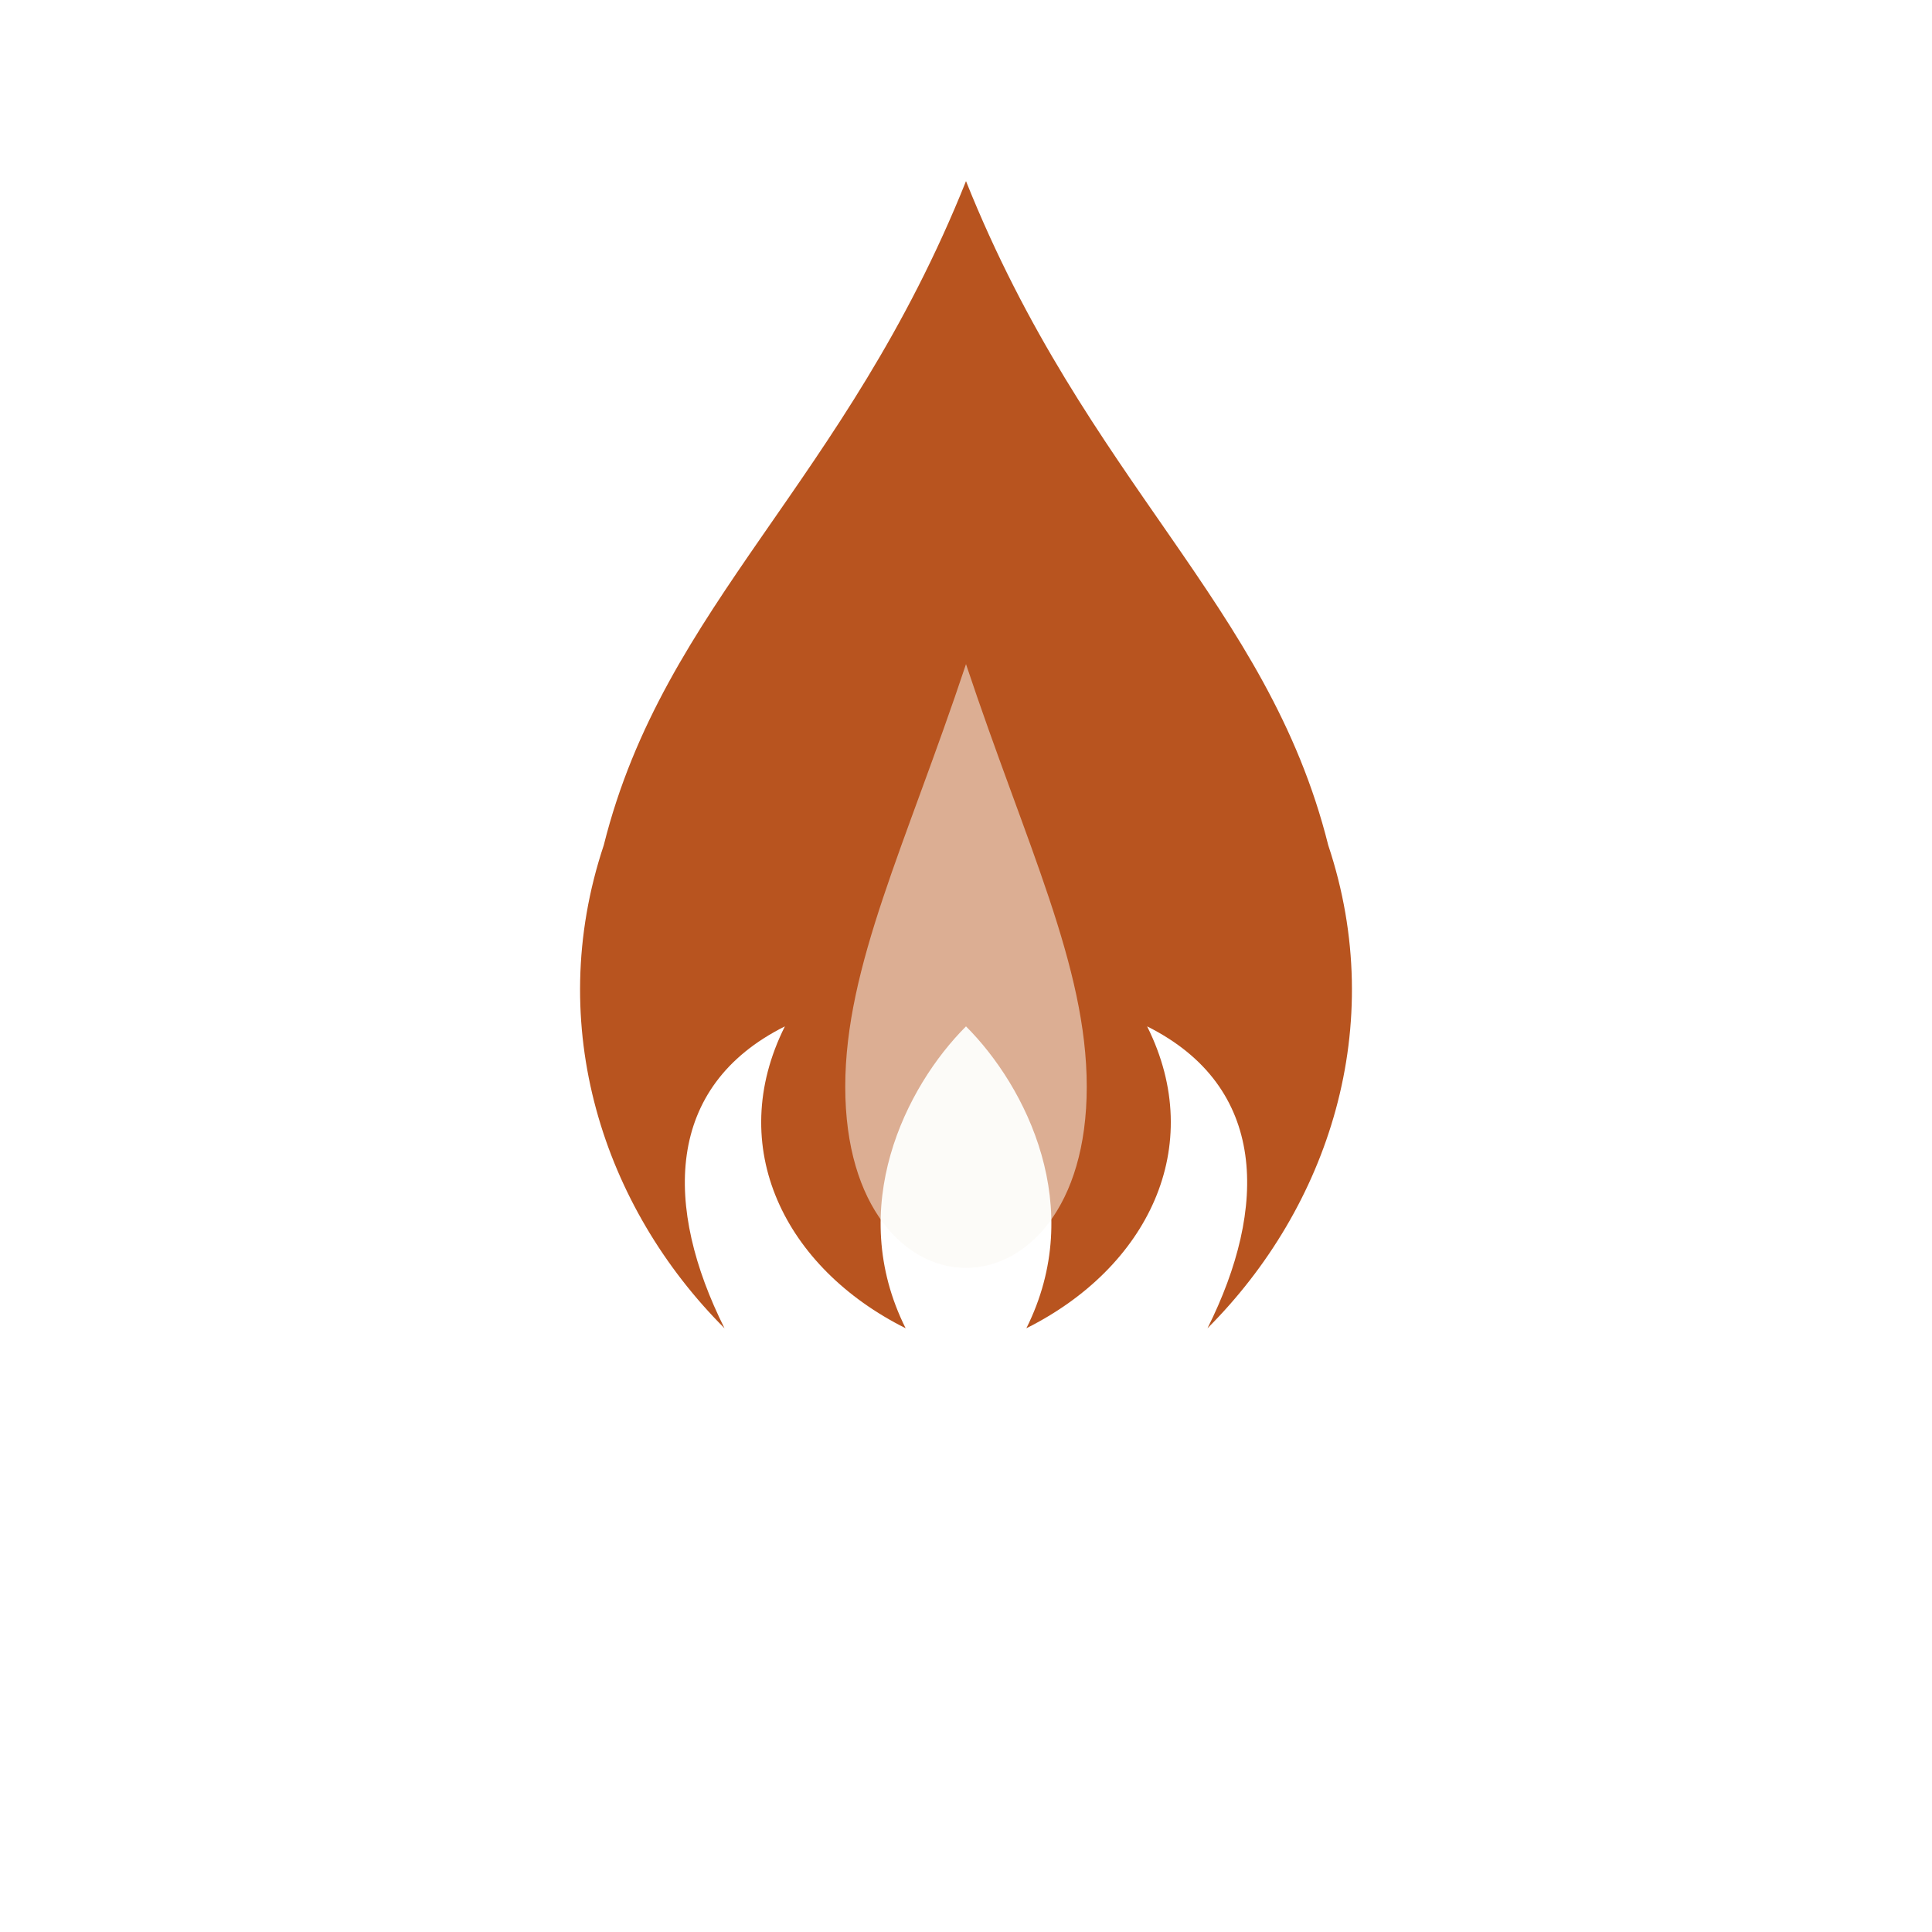
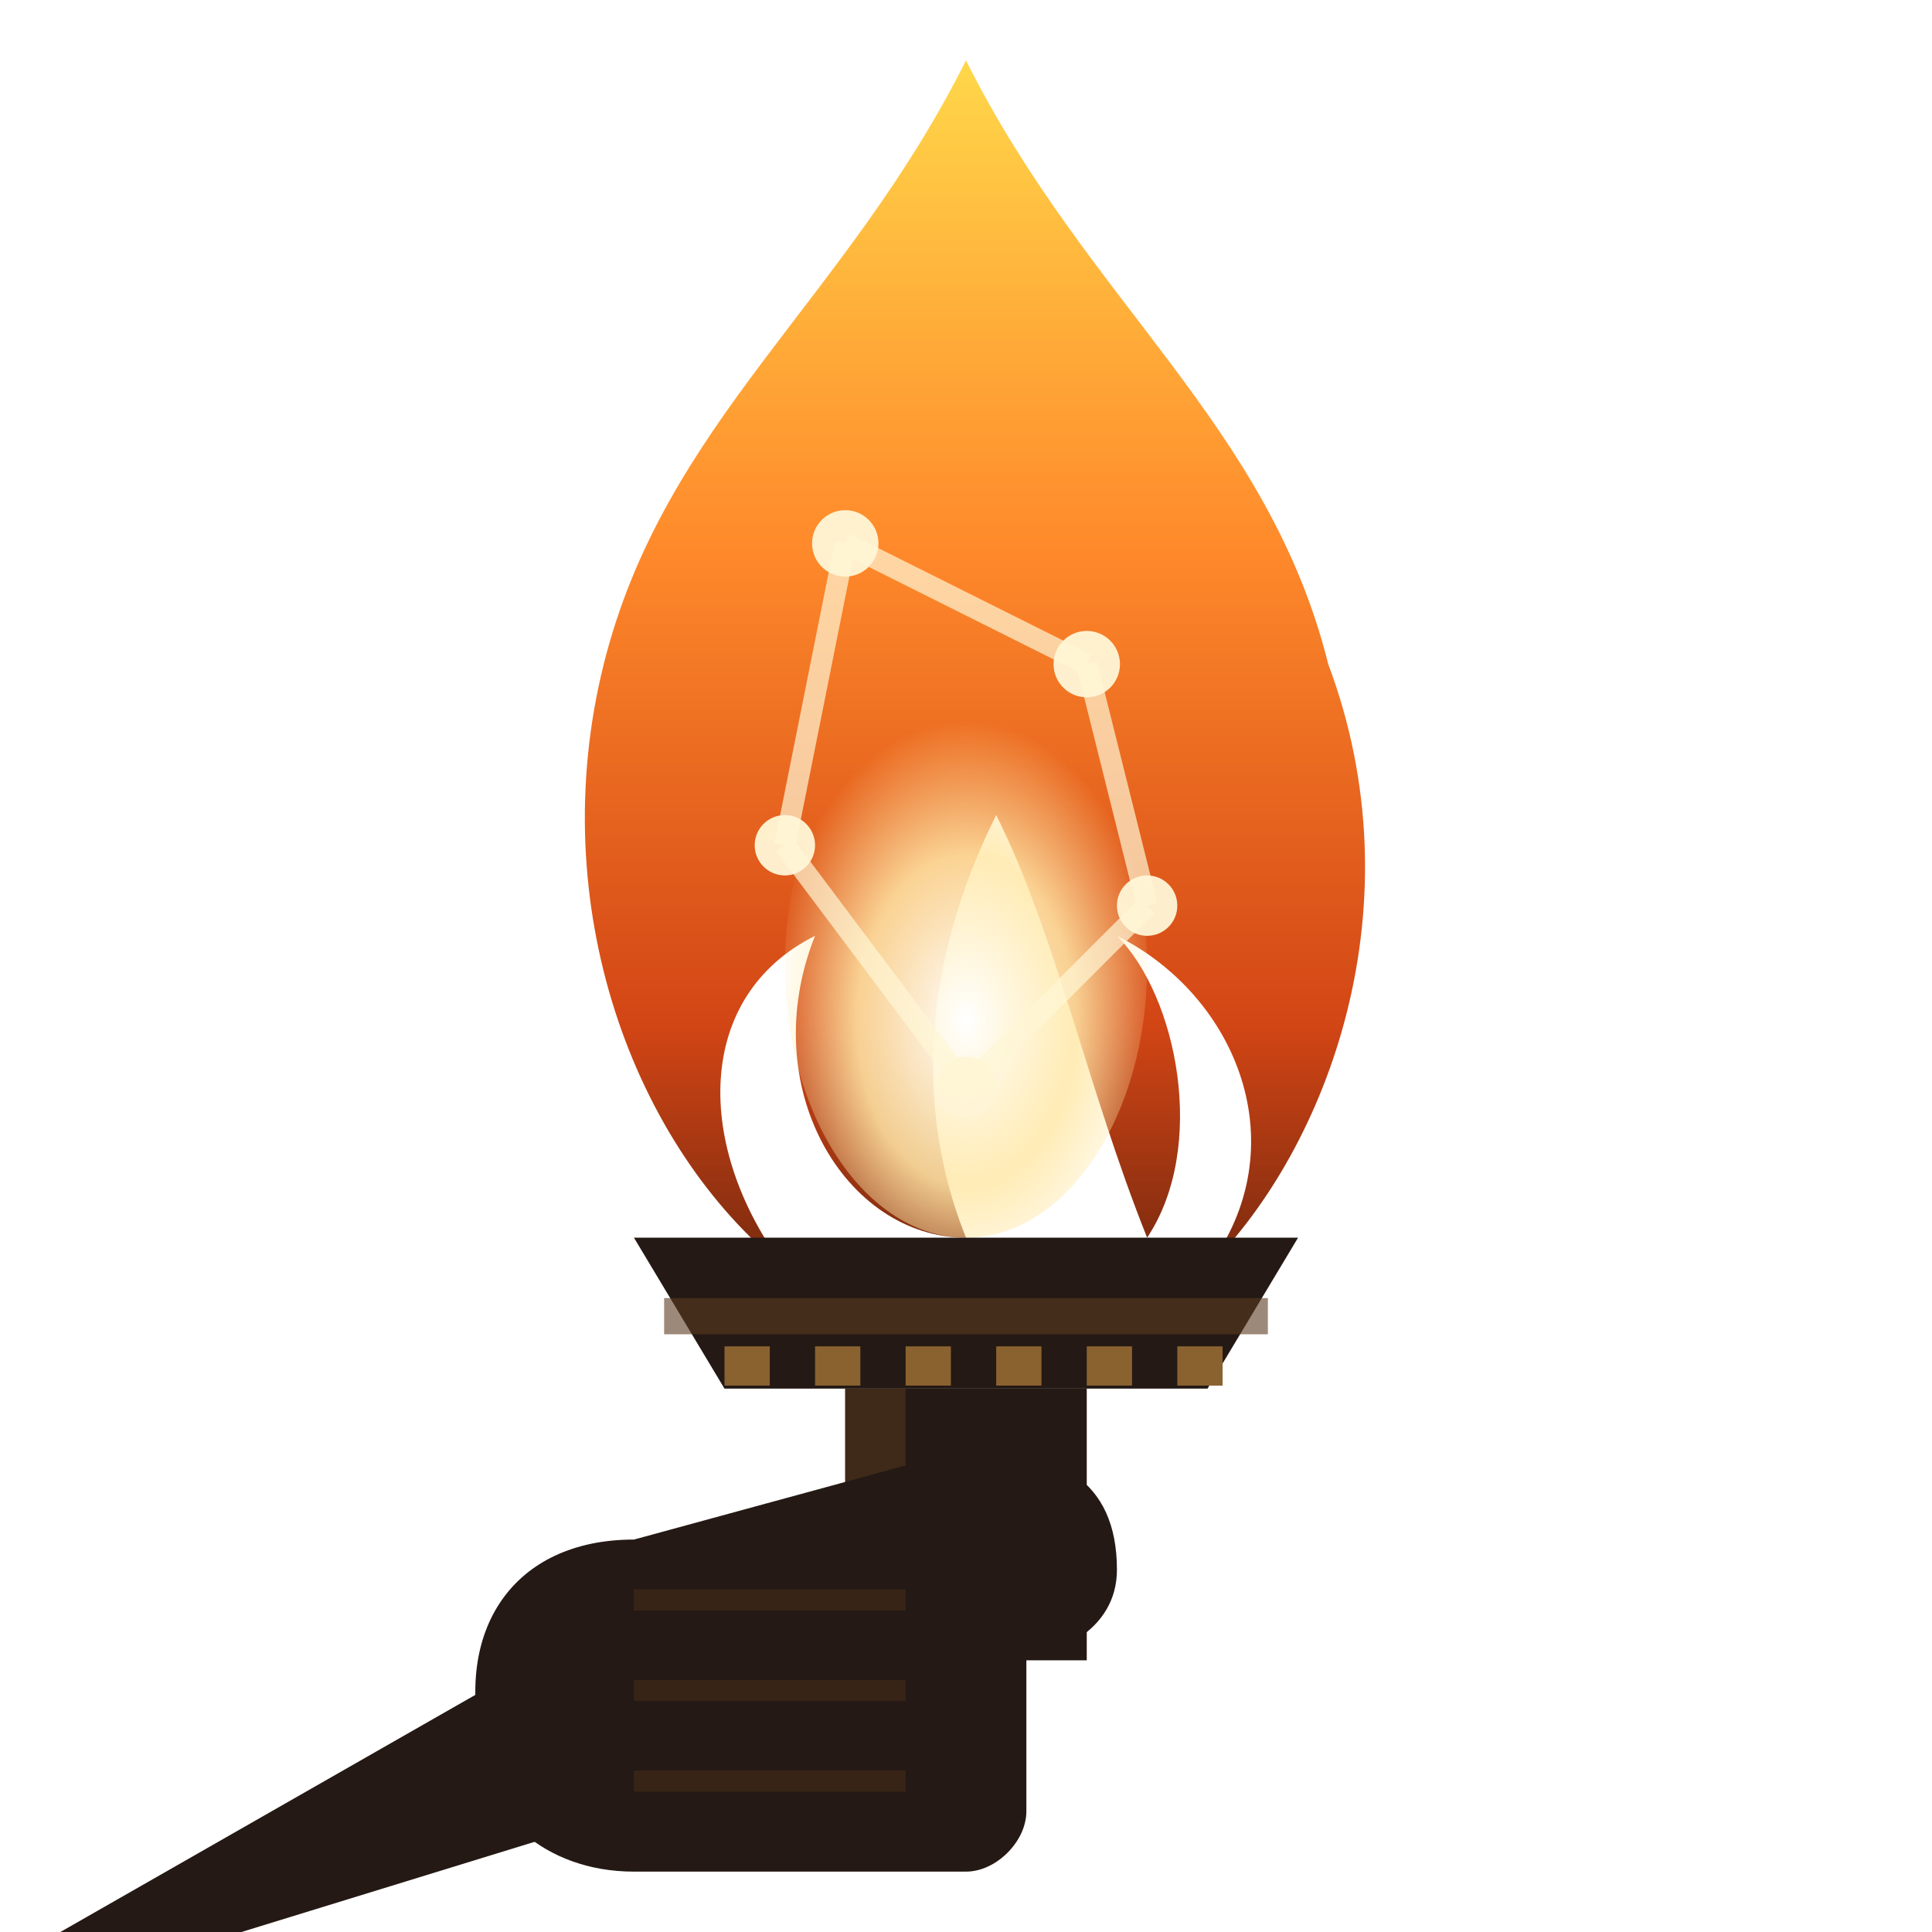
- <svg xmlns="http://www.w3.org/2000/svg" viewBox="0 0 32 32">
-   <path d="M16 3 C 14 8, 11 10, 10 14 C 9 17, 10 20, 12 22 C 11 20, 11 18, 13 17 C 12 19, 13 21, 15 22 C 14 20, 15 18, 16 17 C 17 18, 18 20, 17 22 C 19 21, 20 19, 19 17 C 21 18, 21 20, 20 22 C 22 20, 23 17, 22 14 C 21 10, 18 8, 16 3 Z" fill="#B8541F" />
-   <path d="M16 11 C 15 14, 14 16, 14 18 C 14 20, 15 21, 16 21 C 17 21, 18 20, 18 18 C 18 16, 17 14, 16 11 Z" fill="#FAF7F2" opacity="0.55" />
+ <svg xmlns="http://www.w3.org/2000/svg" viewBox="0 0 64 64">
+   <defs>
+     <linearGradient id="flameG" x1="0" y1="0" x2="0" y2="1">
+       <stop offset="0%" stop-color="#FFD74A" />
+       <stop offset="40%" stop-color="#FF8A2B" />
+       <stop offset="80%" stop-color="#D24515" />
+       <stop offset="100%" stop-color="#7A2A0F" />
+     </linearGradient>
+     <radialGradient id="coreG" cx="50%" cy="60%" r="55%">
+       <stop offset="0%" stop-color="#FFFFFF" />
+       <stop offset="55%" stop-color="#FFE8A8" stop-opacity="0.85" />
+       <stop offset="100%" stop-color="#FFE8A8" stop-opacity="0" />
+     </radialGradient>
+   </defs>
+   <path d="M32 2 C 28 10, 22 14, 20 22 C 18 30, 21 38, 26 42 C 23 38, 23 33, 27 31 C 25 36, 28 41, 32 41 C 30 36, 31 31, 33 27 C 35 31, 36 36, 38 41 C 40 38, 39 33, 37 31 C 41 33, 43 38, 40 42 C 44 38, 47 30, 44 22 C 42 14, 36 10, 32 2 Z" fill="url(#flameG)" />
+   <ellipse cx="32" cy="32" rx="6" ry="9" fill="url(#coreG)" />
+   <g fill="#FFF6D6" opacity="0.95">
+     <circle cx="28" cy="18" r="1.1" />
+     <circle cx="36" cy="22" r="1.1" />
+     <circle cx="26" cy="28" r="1" />
+     <circle cx="38" cy="30" r="1" />
+     <circle cx="32" cy="36" r="1" />
+   </g>
+   <g stroke="#FFF6D6" stroke-width="0.7" opacity="0.7" fill="none">
+     <line x1="28" y1="18" x2="36" y2="22" />
+     <line x1="28" y1="18" x2="26" y2="28" />
+     <line x1="36" y1="22" x2="38" y2="30" />
+     <line x1="26" y1="28" x2="32" y2="36" />
+     <line x1="38" y1="30" x2="32" y2="36" />
+   </g>
+   <path d="M21 41 L 43 41 L 40 46 L 24 46 Z" fill="#241914" />
+   <rect x="22" y="43" width="20" height="1.2" fill="#5A3A1F" opacity="0.6" />
+   <g fill="#8A6230">
+     <rect x="24" y="44.6" width="1.5" height="1.3" />
+     <rect x="27" y="44.6" width="1.5" height="1.3" />
+     <rect x="30" y="44.6" width="1.5" height="1.3" />
+     <rect x="33" y="44.6" width="1.5" height="1.3" />
+     <rect x="36" y="44.6" width="1.5" height="1.3" />
+     <rect x="39" y="44.6" width="1.5" height="1.3" />
+   </g>
+   <rect x="28" y="46" width="8" height="9" fill="#241914" />
+   <rect x="28" y="46" width="2" height="9" fill="#3F2918" />
+   <path d="M21 51 C 17 51, 15 54, 16 58 C 16 60, 18 62, 21 62 L 32 62 C 33 62, 34 61, 34 60 L 34 50 C 34 49, 33 48, 32 48 Z" fill="#241914" />
+   <path d="M32 48 C 35 48, 37 49, 37 52 C 37 54, 35 55, 33 55 L 32 55 Z" fill="#241914" />
+   <line x1="21" y1="53" x2="30" y2="53" stroke="#3F2918" stroke-width="0.7" opacity="0.7" />
+   <line x1="21" y1="56" x2="30" y2="56" stroke="#3F2918" stroke-width="0.7" opacity="0.7" />
+   <line x1="21" y1="59" x2="30" y2="59" stroke="#3F2918" stroke-width="0.7" opacity="0.7" />
+   <path d="M2 64 L 16 56 L 21 60 L 8 64 Z" fill="#241914" />
</svg>
